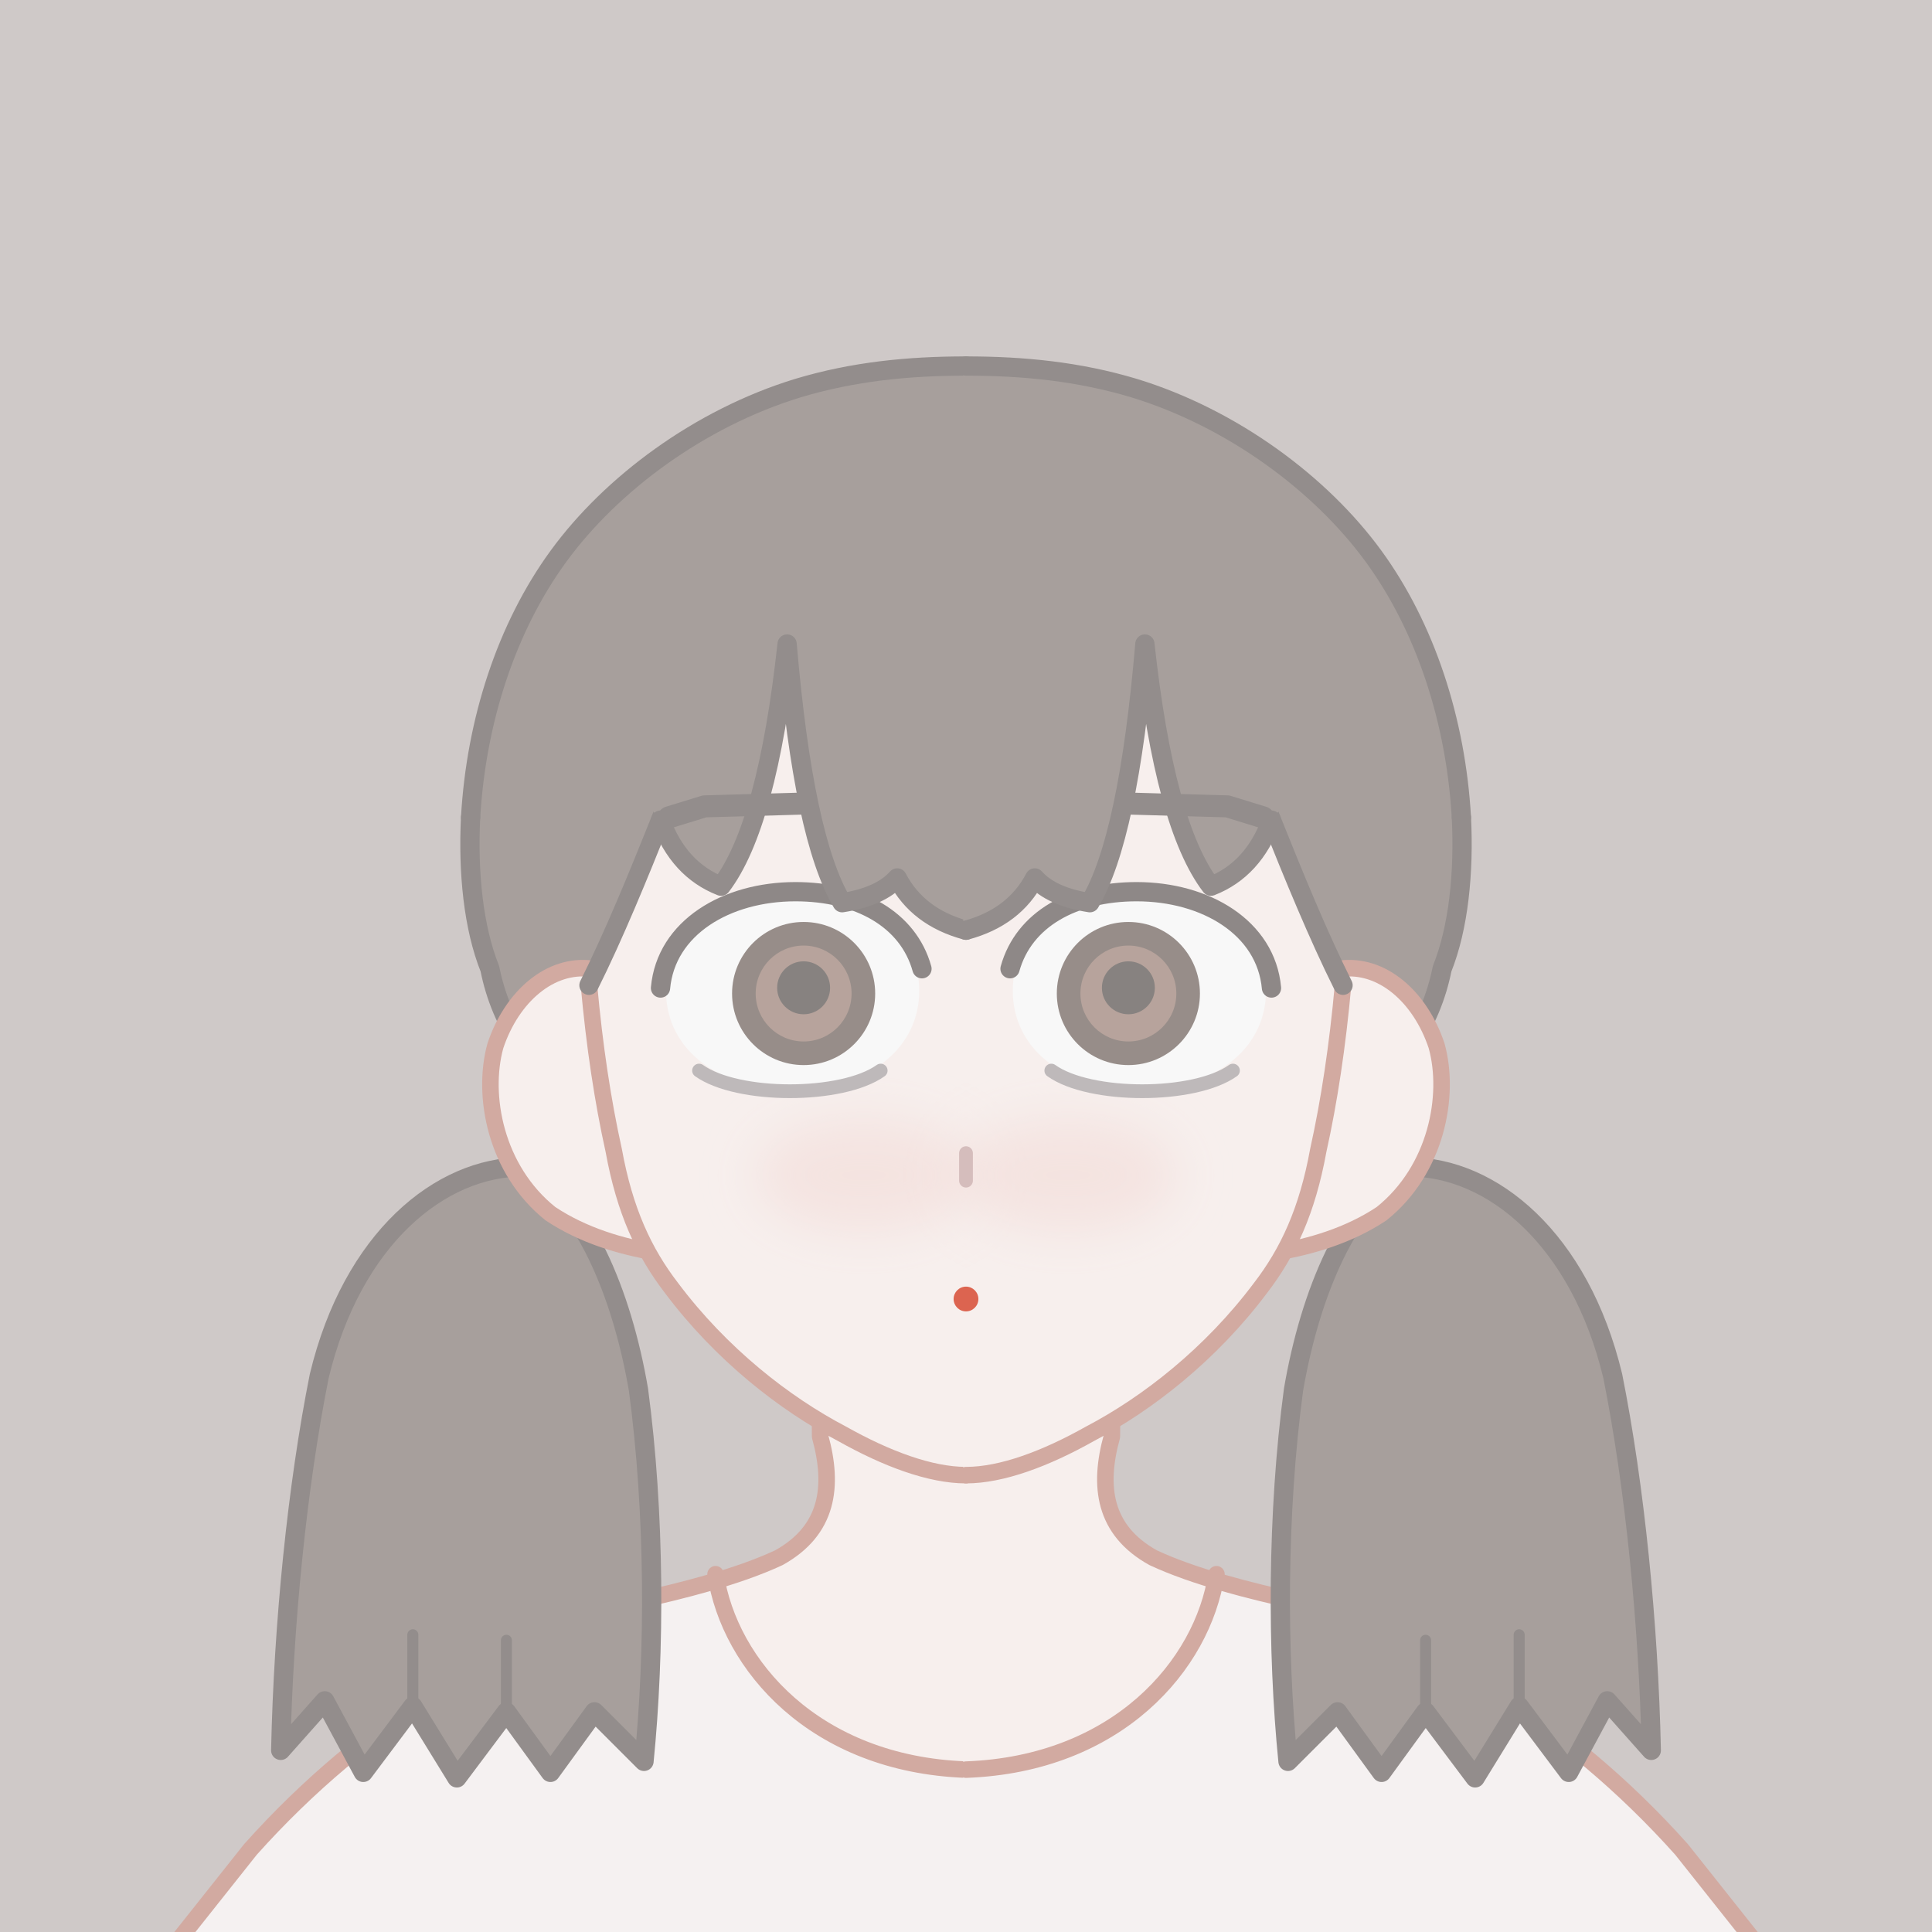
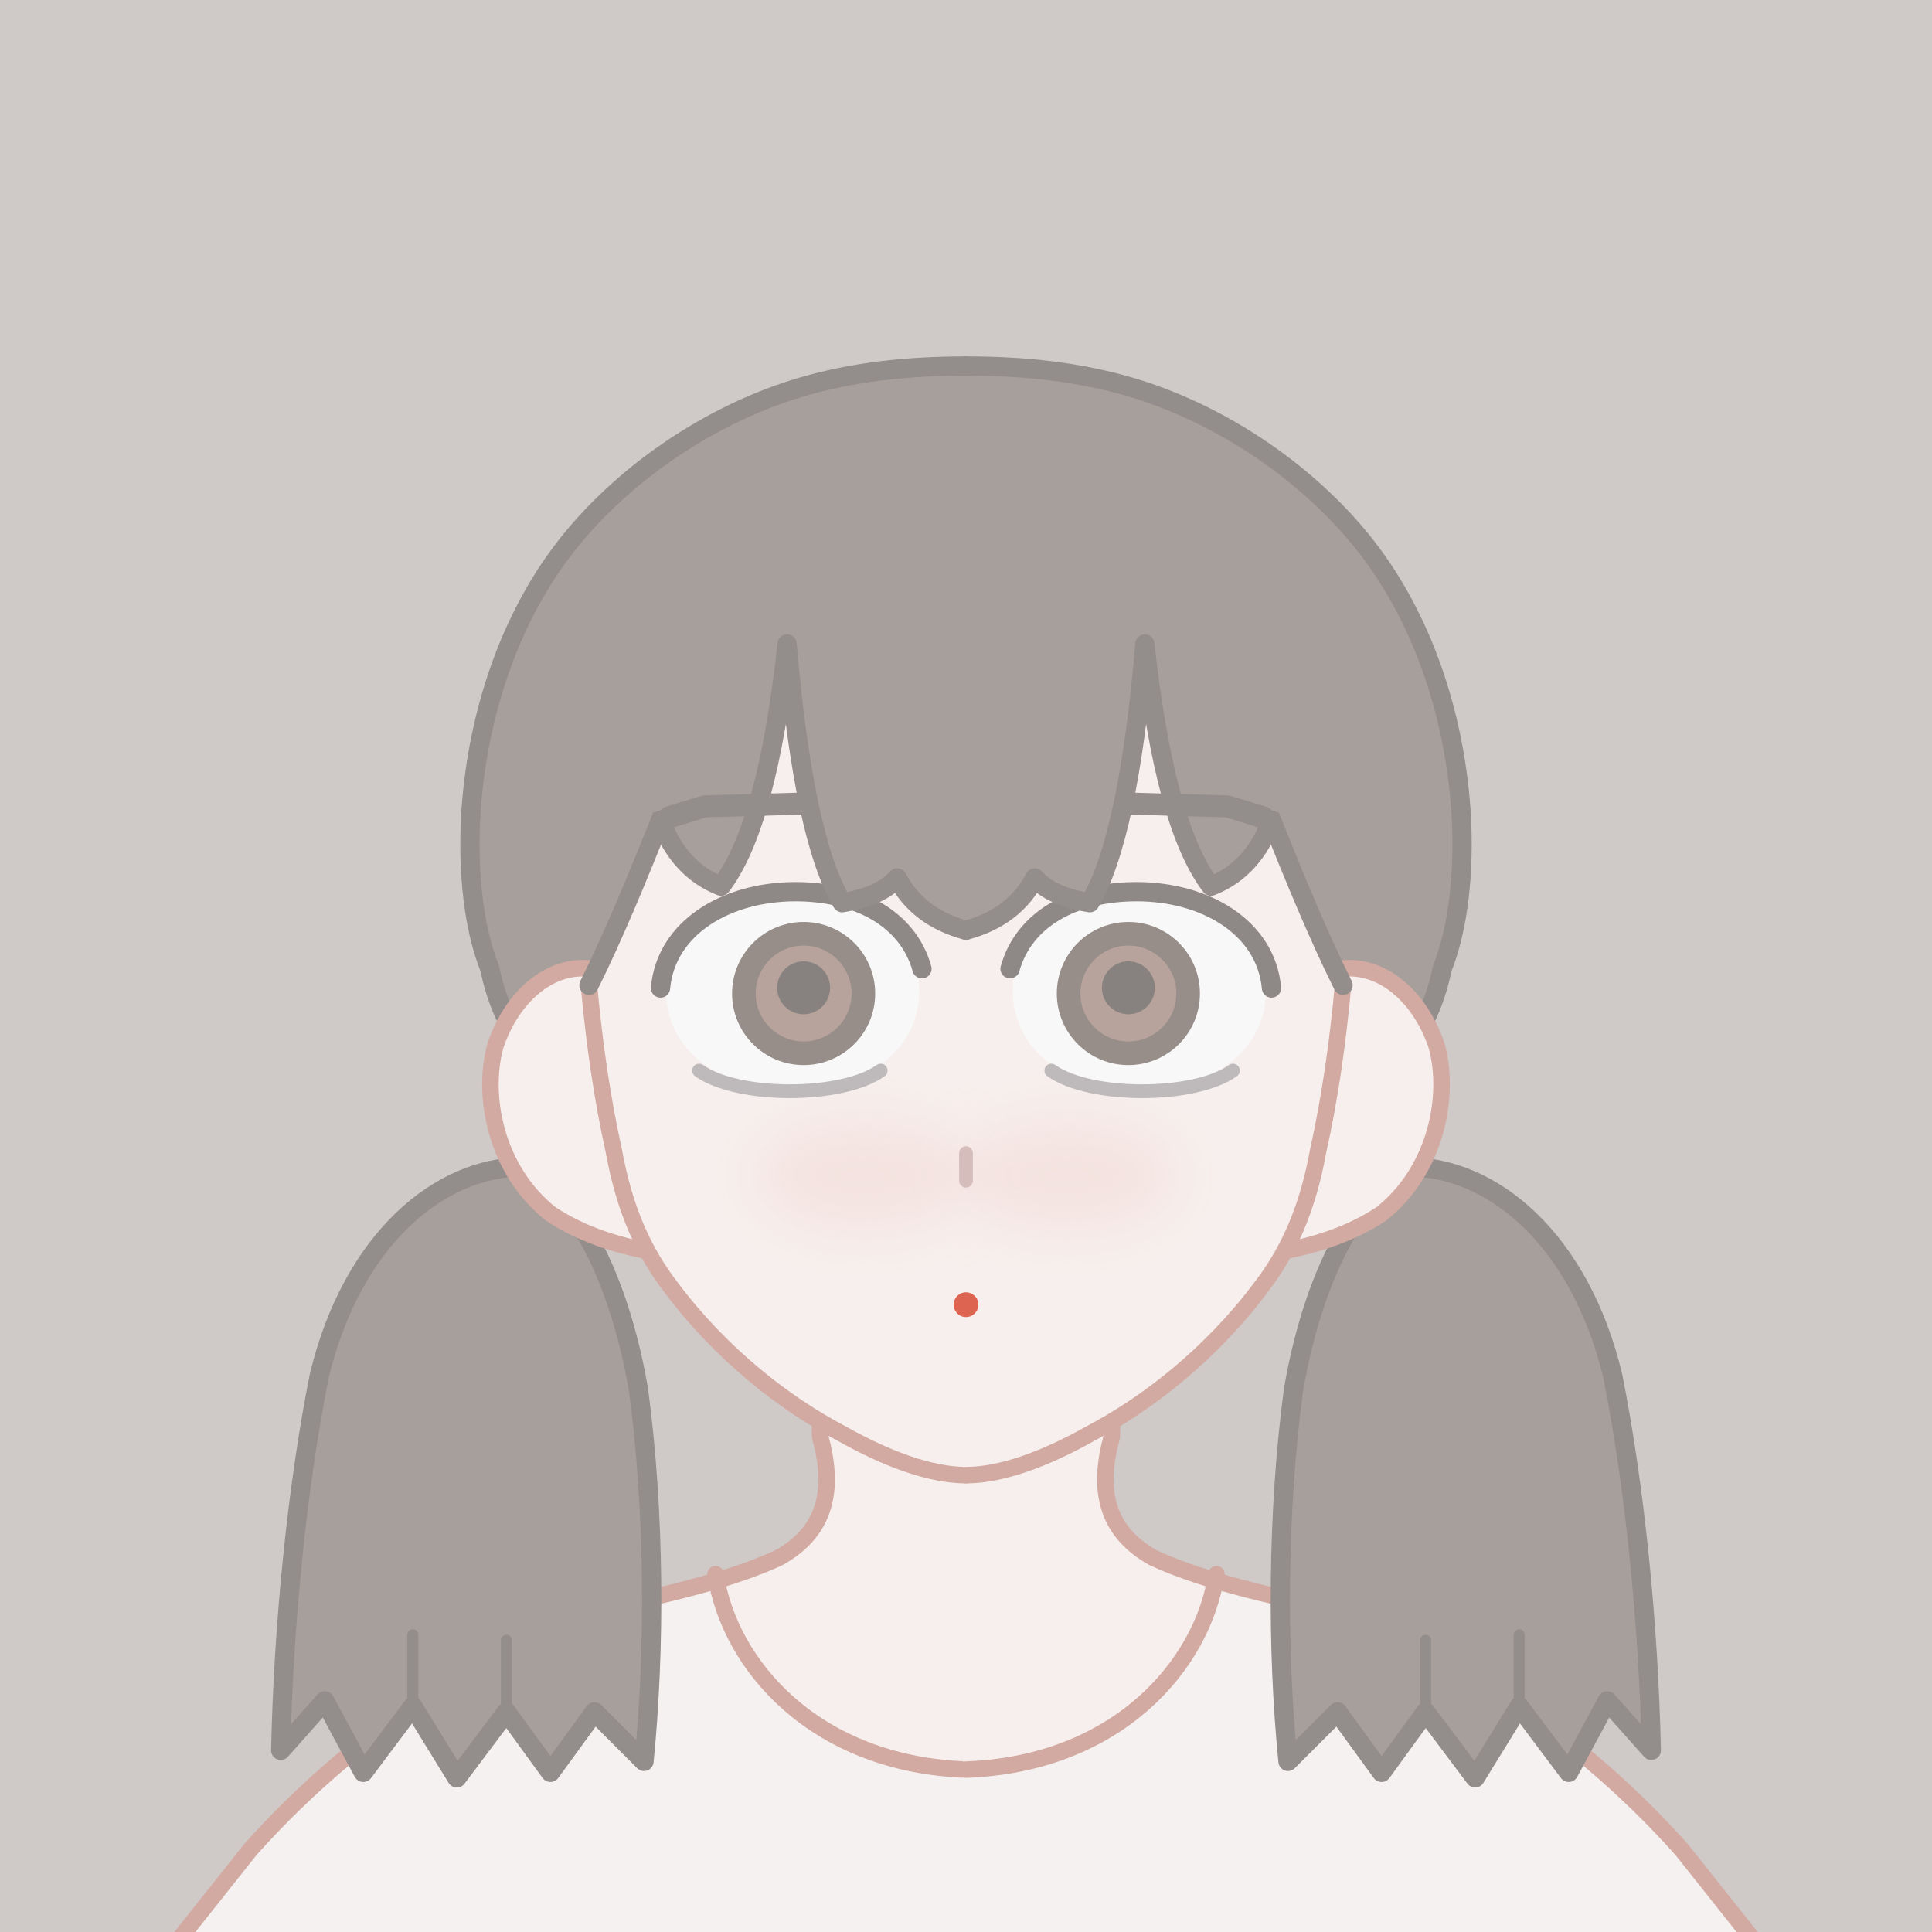
<svg xmlns="http://www.w3.org/2000/svg" width="702" height="702" viewBox="0 0 702 702">
  <defs>
-     <clipPath id="clip-path-1">
+     <clipPath id="clip-path-5">
      <path d="M242 389.2 L386 389.2 L386 464.8 L242 464.8 Z" />
    </clipPath>
    <filter id="filter-1" filterUnits="userSpaceOnUse" x="245" y="377" width="138" height="100" color-interpolation-filters="sRGB">
      <feGaussianBlur in="SourceGraphic" stdDeviation="9" color-interpolation-filters="linearRGB" />
    </filter>
-     <clipPath id="clip-path-2">
+     <clipPath id="clip-path-6">
      <path d="M460 389.2 L316 389.2 L316 464.8 L460 464.8 Z" />
    </clipPath>
    <filter id="filter-2" filterUnits="userSpaceOnUse" x="319" y="377" width="138" height="100" color-interpolation-filters="sRGB">
      <feGaussianBlur in="SourceGraphic" stdDeviation="9" color-interpolation-filters="linearRGB" />
    </filter>
-     <clipPath id="clip-path-3">
+     <clipPath id="clip-path-7">
      <path d="M242 360 C242 338 262 326 288 326 C314 326 334 338 334 360 C334 382 314 396 288 396 C262 396 242 382 242 360 Z" />
    </clipPath>
-     <clipPath id="clip-path-4">
+     <clipPath id="clip-path-8">
      <path d="M460 360 C460 338 440 326 414 326 C388 326 368 338 368 360 C368 382 388 396 414 396 C440 396 460 382 460 360 Z" />
    </clipPath>
  </defs>
  <g id="_ref">
    <g opacity="0.5">
      <rect x="0" y="0" width="702" height="702" fill="#ada19f" />
      <g data-layer="body">
        <g>
          <path d="M260 573 L230 582 C183 596 133 625 91 672 L60 712 L352 712 L352 643 C296 641 265 605 260 573 Z" fill="#f9f2f1" />
          <path d="M296 490 L298 522 C303 540 301 556 283 566 L260 573 C265 605 296 641 352 643 L352 490 Z" fill="#fdeeea" />
          <path d="M230 582 C183 596 133 625 91 672 L64 706" fill="none" stroke="#b46352" stroke-width="6" stroke-linecap="round" stroke-linejoin="round" />
          <path d="M296 500 C298 510 298 516 298 522 C303 540 301 556 283 566 C268 573 248 578 230 582" fill="none" stroke="#b46352" stroke-width="6" stroke-linecap="round" stroke-linejoin="round" />
          <path d="M260 572 C265 605 296 641 351 643" fill="none" stroke="#b46352" stroke-width="6" stroke-linecap="round" stroke-linejoin="round" />
        </g>
        <g>
          <path d="M442 573 L472 582 C519 596 569 625 611 672 L642 712 L350 712 L350 643 C406 641 437 605 442 573 Z" fill="#f9f2f1" />
          <path d="M406 490 L404 522 C399 540 401 556 419 566 L442 573 C437 605 406 641 350 643 L350 490 Z" fill="#fdeeea" />
          <path d="M472 582 C519 596 569 625 611 672 L638 706" fill="none" stroke="#b46352" stroke-width="6" stroke-linecap="round" stroke-linejoin="round" />
          <path d="M406 500 C404 510 404 516 404 522 C399 540 401 556 419 566 C434 573 454 578 472 582" fill="none" stroke="#b46352" stroke-width="6" stroke-linecap="round" stroke-linejoin="round" />
          <path d="M442 572 C437 605 406 641 351 643" fill="none" stroke="#b46352" stroke-width="6" stroke-linecap="round" stroke-linejoin="round" />
        </g>
      </g>
      <g data-layer="hairMid">
        <g>
          <path d="M190 424 C160 424 128 450 116 500 C108 540 103 590 102 636 L118 618 L132 644 L150 620 L166 646 L184 622 L200 644 L216 622 L234 640 C238 600 238 550 232 505 C226 470 212 436 190 424 Z" fill="#5d4e48" />
          <path d="M190 424 C160 424 128 450 116 500 C108 540 103 590 102 636 L118 618 L132 644 L150 620 L166 646 L184 622 L200 644 L216 622 L234 640 C238 600 238 550 232 505 C226 470 212 436 190 424 Z" fill="none" stroke="#352a27" stroke-width="7" stroke-linecap="round" stroke-linejoin="round" />
          <line x1="150" y1="620" x2="150" y2="594" fill="none" stroke="#352a27" stroke-width="4" stroke-linecap="round" stroke-linejoin="round" />
          <line x1="184" y1="622" x2="184" y2="596" fill="none" stroke="#352a27" stroke-width="4" stroke-linecap="round" stroke-linejoin="round" />
        </g>
        <g>
          <path d="M512 424 C542 424 574 450 586 500 C594 540 599 590 600 636 L584 618 L570 644 L552 620 L536 646 L518 622 L502 644 L486 622 L468 640 C464 600 464 550 470 505 C476 470 490 436 512 424 Z" fill="#5d4e48" />
          <path d="M512 424 C542 424 574 450 586 500 C594 540 599 590 600 636 L584 618 L570 644 L552 620 L536 646 L518 622 L502 644 L486 622 L468 640 C464 600 464 550 470 505 C476 470 490 436 512 424 Z" fill="none" stroke="#352a27" stroke-width="7" stroke-linecap="round" stroke-linejoin="round" />
          <line x1="552" y1="620" x2="552" y2="594" fill="none" stroke="#352a27" stroke-width="4" stroke-linecap="round" stroke-linejoin="round" />
          <line x1="518" y1="622" x2="518" y2="596" fill="none" stroke="#352a27" stroke-width="4" stroke-linecap="round" stroke-linejoin="round" />
        </g>
      </g>
      <g data-layer="hairBase">
        <g>
          <path d="M352 133 L351 133 C330 133 310 135 290 141 C254 152 222 176 203 202 C184 228 173 262 171 297 C170 317 172 337 178 352 C180 362 184 372 190 380 L198 386 L352 386 Z" fill="#5d4e48" />
          <path d="M351 133 C330 133 310 135 290 141 C254 152 222 176 203 202 C184 228 173 262 171 297" fill="none" stroke="#352a27" stroke-width="7" stroke-linecap="round" stroke-linejoin="round" />
          <path d="M171 297 C170 317 172 337 178 352 C180 362 184 372 190 380" fill="none" stroke="#352a27" stroke-width="7" stroke-linecap="round" stroke-linejoin="round" />
        </g>
        <g>
          <path d="M350 133 L351 133 C372 133 392 135 412 141 C448 152 480 176 499 202 C518 228 529 262 531 297 C532 317 530 337 524 352 C522 362 518 372 512 380 L504 386 L350 386 Z" fill="#5d4e48" />
          <path d="M351 133 C372 133 392 135 412 141 C448 152 480 176 499 202 C518 228 529 262 531 297" fill="none" stroke="#352a27" stroke-width="7" stroke-linecap="round" stroke-linejoin="round" />
          <path d="M531 297 C532 317 530 337 524 352 C522 362 518 372 512 380" fill="none" stroke="#352a27" stroke-width="7" stroke-linecap="round" stroke-linejoin="round" />
        </g>
      </g>
      <g data-layer="ear">
        <g>
          <path d="M215 352 C200 350 186 362 180 380 C175 398 180 425 200 441 C212 449 226 453 238 455 L225 380 Z" fill="#fdeeea" />
          <path d="M215 352 C200 350 186 362 180 380 C175 398 180 425 200 441 C212 449 226 453 238 455" fill="none" stroke="#b46352" stroke-width="6" stroke-linecap="round" stroke-linejoin="round" />
        </g>
        <g>
          <path d="M487 352 C502 350 516 362 522 380 C527 398 522 425 502 441 C490 449 476 453 464 455 L477 380 Z" fill="#fdeeea" />
          <path d="M487 352 C502 350 516 362 522 380 C527 398 522 425 502 441 C490 449 476 453 464 455" fill="none" stroke="#b46352" stroke-width="6" stroke-linecap="round" stroke-linejoin="round" />
        </g>
      </g>
      <g data-layer="face">
        <g>
          <path d="M352 200 L351 200 C322 200 296 208 278 228 C262 246 250 272 240 298 C232 318 223 340 214 358 C216 380 219 400 223 418 C227 440 234 455 244 468 C262 492 285 510 306 521 C322 530 338 536 351 536 L352 536 Z" fill="#fdeeea" />
          <path d="M214 358 C216 380 219 400 223 418 C227 440 234 455 244 468 C262 492 285 510 306 521 C322 530 338 536 351 536" fill="none" stroke="#b46352" stroke-width="6" stroke-linecap="round" stroke-linejoin="round" />
        </g>
        <g>
          <path d="M350 200 L351 200 C380 200 406 208 424 228 C440 246 452 272 462 298 C470 318 479 340 488 358 C486 380 483 400 479 418 C475 440 468 455 458 468 C440 492 417 510 396 521 C380 530 364 536 351 536 L350 536 Z" fill="#fdeeea" />
          <path d="M488 358 C486 380 483 400 479 418 C475 440 468 455 458 468 C440 492 417 510 396 521 C380 530 364 536 351 536" fill="none" stroke="#b46352" stroke-width="6" stroke-linecap="round" stroke-linejoin="round" />
        </g>
      </g>
      <g data-layer="makeup">
-         <g clip-path="url(#clip-path-1)">
+         <g clip-path="url(#clip-path-5)">
          <g filter="url(#filter-1)">
            <ellipse cx="314" cy="427" rx="40" ry="21" fill="#f3bfb8" opacity="0.5" />
          </g>
        </g>
-         <g clip-path="url(#clip-path-2)">
+         <g clip-path="url(#clip-path-6)">
          <g filter="url(#filter-2)">
            <ellipse cx="388" cy="427" rx="40" ry="21" fill="#f3bfb8" opacity="0.5" />
          </g>
        </g>
      </g>
      <g data-layer="mouth">
        <line x1="351" y1="419" x2="351" y2="429" fill="none" stroke="#b98a88" stroke-width="5" stroke-linecap="round" />
      </g>
      <g data-layer="eye">
        <path d="M242 360 C242 338 262 326 288 326 C314 326 334 338 334 360 C334 382 314 396 288 396 C262 396 242 382 242 360 Z" fill="#ffffff" />
-         <g clip-path="url(#clip-path-3)">
+         <g clip-path="url(#clip-path-7)">
          <g>
            <circle cx="292" cy="361" r="26" fill="#3e2a22" />
            <circle cx="292" cy="361" r="17.42" fill="#7e5647" />
            <circle cx="292" cy="358.92" r="9.62" fill="#1e1410" />
          </g>
        </g>
        <g>
          <path d="M254 389 C268 399 306 399 320 389" fill="none" stroke="#8b8284" stroke-width="5" stroke-linecap="round" />
          <path d="M240 359 C242 337 264 324 289 324 C312 324 330 334 335 352" fill="none" stroke="#2b201d" stroke-width="7" stroke-linecap="round" stroke-linejoin="round" />
        </g>
        <g>
          <path d="M460 360 C460 338 440 326 414 326 C388 326 368 338 368 360 C368 382 388 396 414 396 C440 396 460 382 460 360 Z" fill="#ffffff" />
-           <g clip-path="url(#clip-path-4)">
+           <g clip-path="url(#clip-path-8)">
            <g>
              <circle cx="410" cy="361" r="26" fill="#3e2a22" />
              <circle cx="410" cy="361" r="17.42" fill="#7e5647" />
              <circle cx="410" cy="358.92" r="9.62" fill="#1e1410" />
            </g>
          </g>
          <g>
            <path d="M448 389 C434 399 396 399 382 389" fill="none" stroke="#8b8284" stroke-width="5" stroke-linecap="round" />
            <path d="M462 359 C460 337 438 324 413 324 C390 324 372 334 367 352" fill="none" stroke="#2b201d" stroke-width="7" stroke-linecap="round" stroke-linejoin="round" />
          </g>
        </g>
      </g>
      <g data-layer="hairLine">
        <path d="M351 200 C322 200 296 208 278 228 C262 246 250 272 240 298 C232 318 223 340 214 358" fill="none" stroke="#352a27" stroke-width="7" stroke-linecap="round" stroke-linejoin="round" />
        <path d="M351 200 C380 200 406 208 424 228 C440 246 452 272 462 298 C470 318 479 340 488 358" fill="none" stroke="#352a27" stroke-width="7" stroke-linecap="round" stroke-linejoin="round" />
      </g>
      <g data-layer="hairFront">
        <g>
          <path d="M240 298 C244.4 310 251.733 318 262 322 C273.2 307.333 281.2 278 286 234 C290 281 296.667 312.333 306 328 C315.333 326.533 322 323.533 326 319 C331 328.533 339.333 334.867 351 338 L352 338 L352 150 L200 250 Z" fill="#5d4e48" />
          <path d="M240 298 C244.4 310 251.733 318 262 322 C273.2 307.333 281.2 278 286 234 C290 281 296.667 312.333 306 328 C315.333 326.533 322 323.533 326 319 C331 328.533 339.333 334.867 351 338" fill="none" stroke="#352a27" stroke-width="7" stroke-linecap="round" stroke-linejoin="round" />
        </g>
        <g>
          <path d="M462 298 C457.6 310 450.267 318 440 322 C428.8 307.333 420.8 278 416 234 C412 281 405.333 312.333 396 328 C386.667 326.533 380 323.533 376 319 C371 328.533 362.667 334.867 351 338 L350 338 L350 150 L502 250 Z" fill="#5d4e48" />
          <path d="M462 298 C457.6 310 450.267 318 440 322 C428.8 307.333 420.8 278 416 234 C412 281 405.333 312.333 396 328 C386.667 326.533 380 323.533 376 319 C371 328.533 362.667 334.867 351 338" fill="none" stroke="#352a27" stroke-width="7" stroke-linecap="round" stroke-linejoin="round" />
        </g>
      </g>
      <g data-layer="brow">
        <polyline points="243,297 256,293 291,292" fill="none" stroke="#352a27" stroke-width="8" stroke-linecap="round" stroke-linejoin="round" />
        <polyline points="459,297 446,293 411,292" fill="none" stroke="#352a27" stroke-width="8" stroke-linecap="round" stroke-linejoin="round" />
      </g>
    </g>
  </g>
  <g id="full">
-     <circle cx="351" cy="472" r="4.5" fill="#dc6450" />
+     <circle cx="351" cy="474.062" r="4.5" fill="#dc6450" />
  </g>
</svg>
